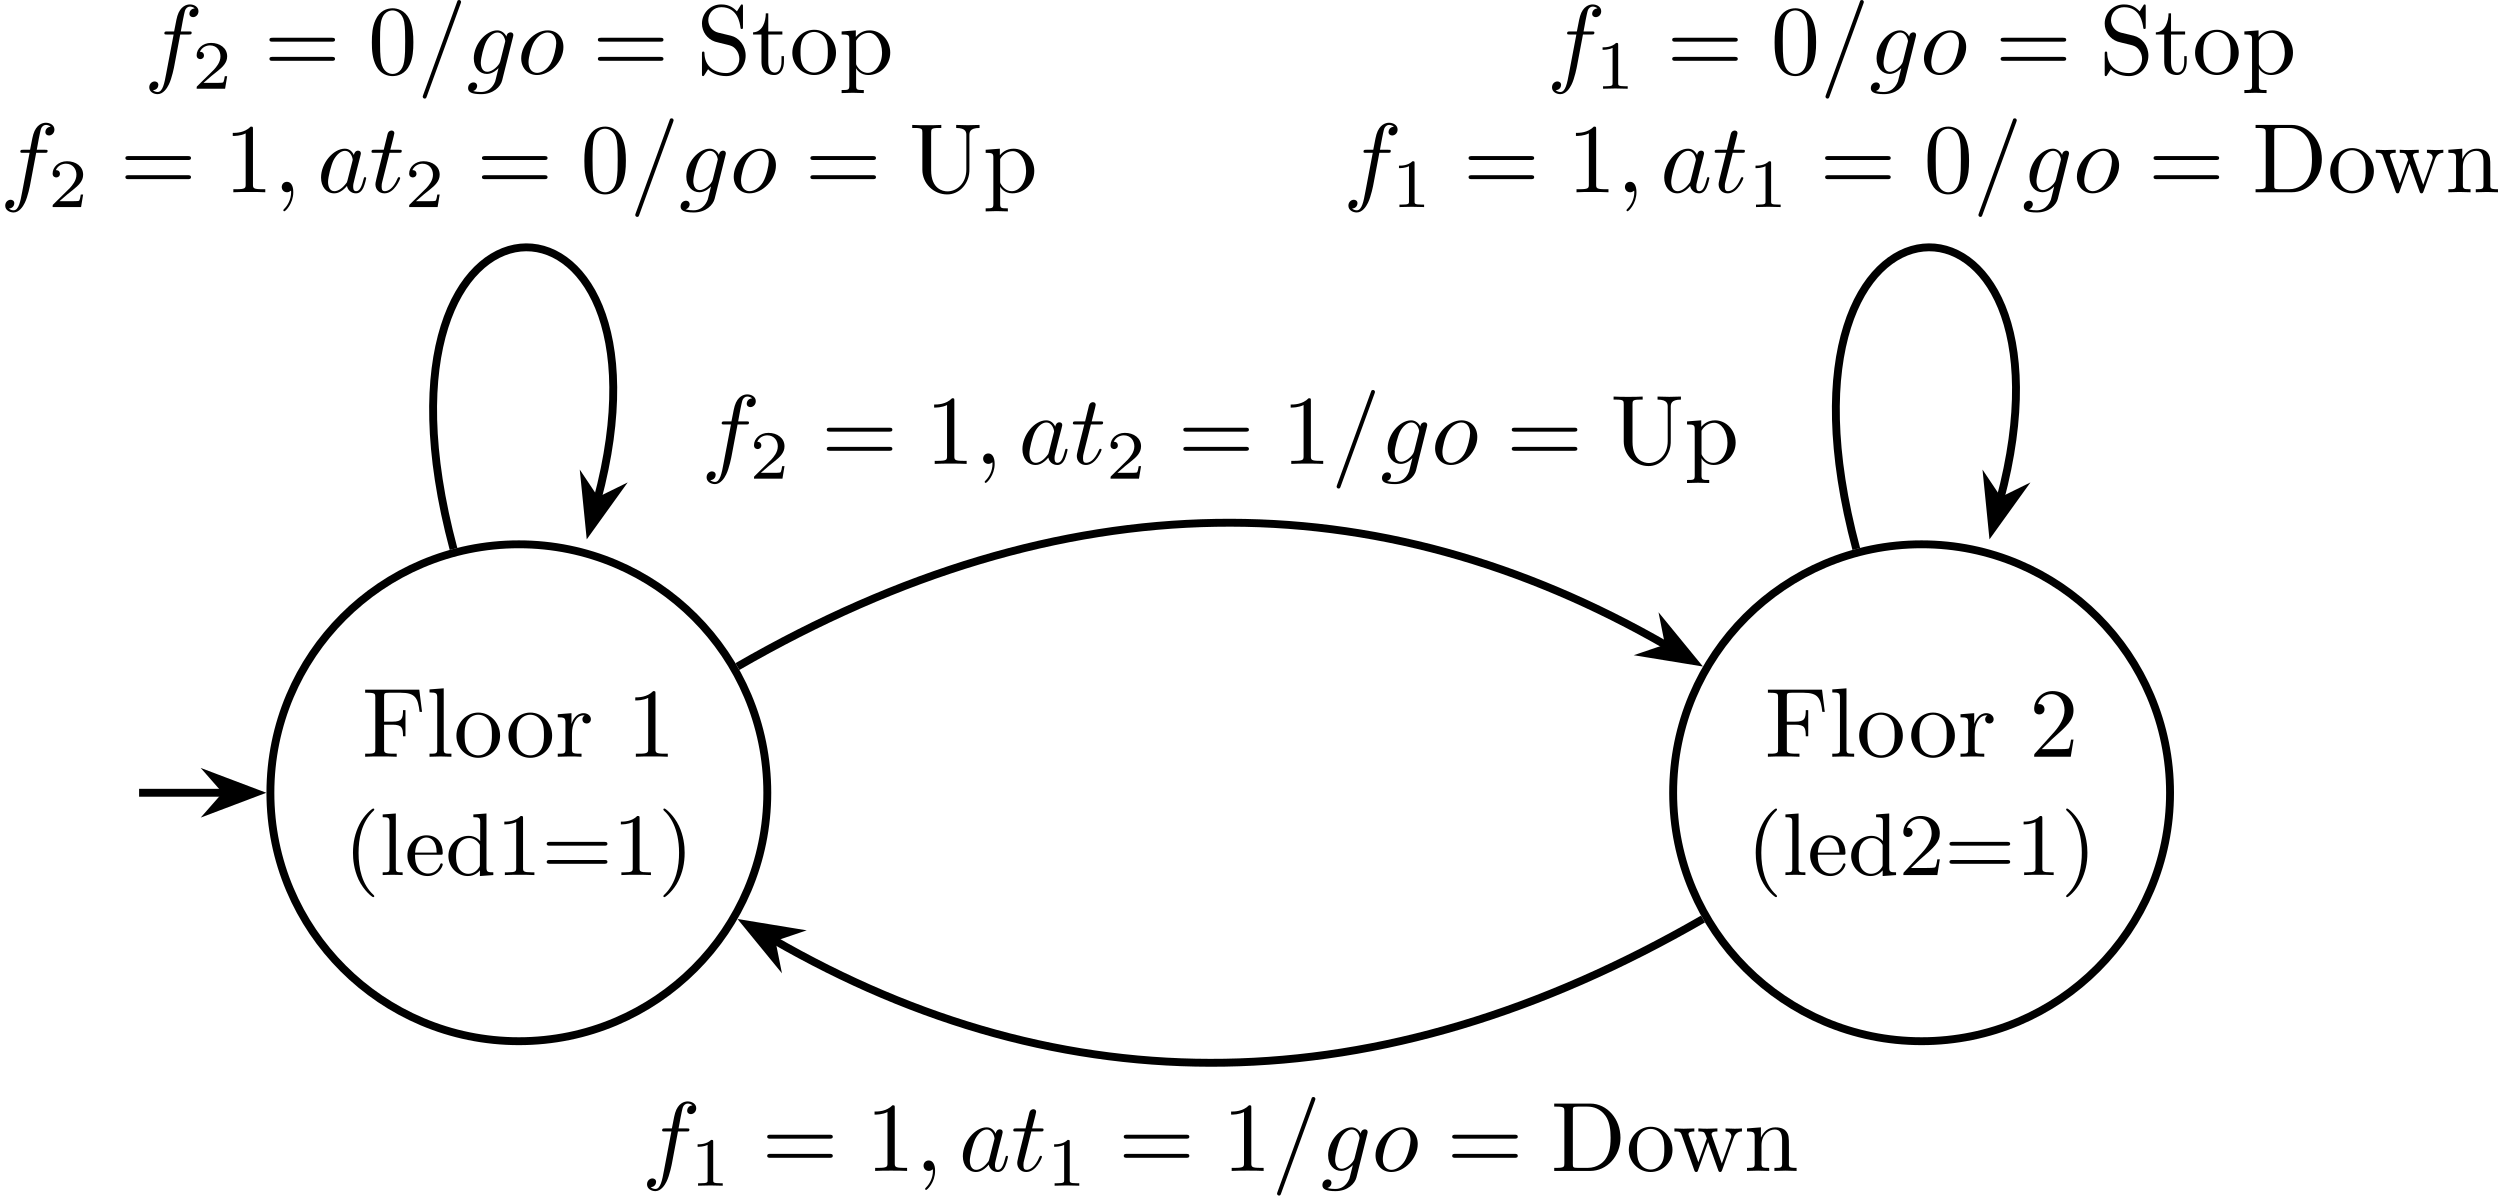
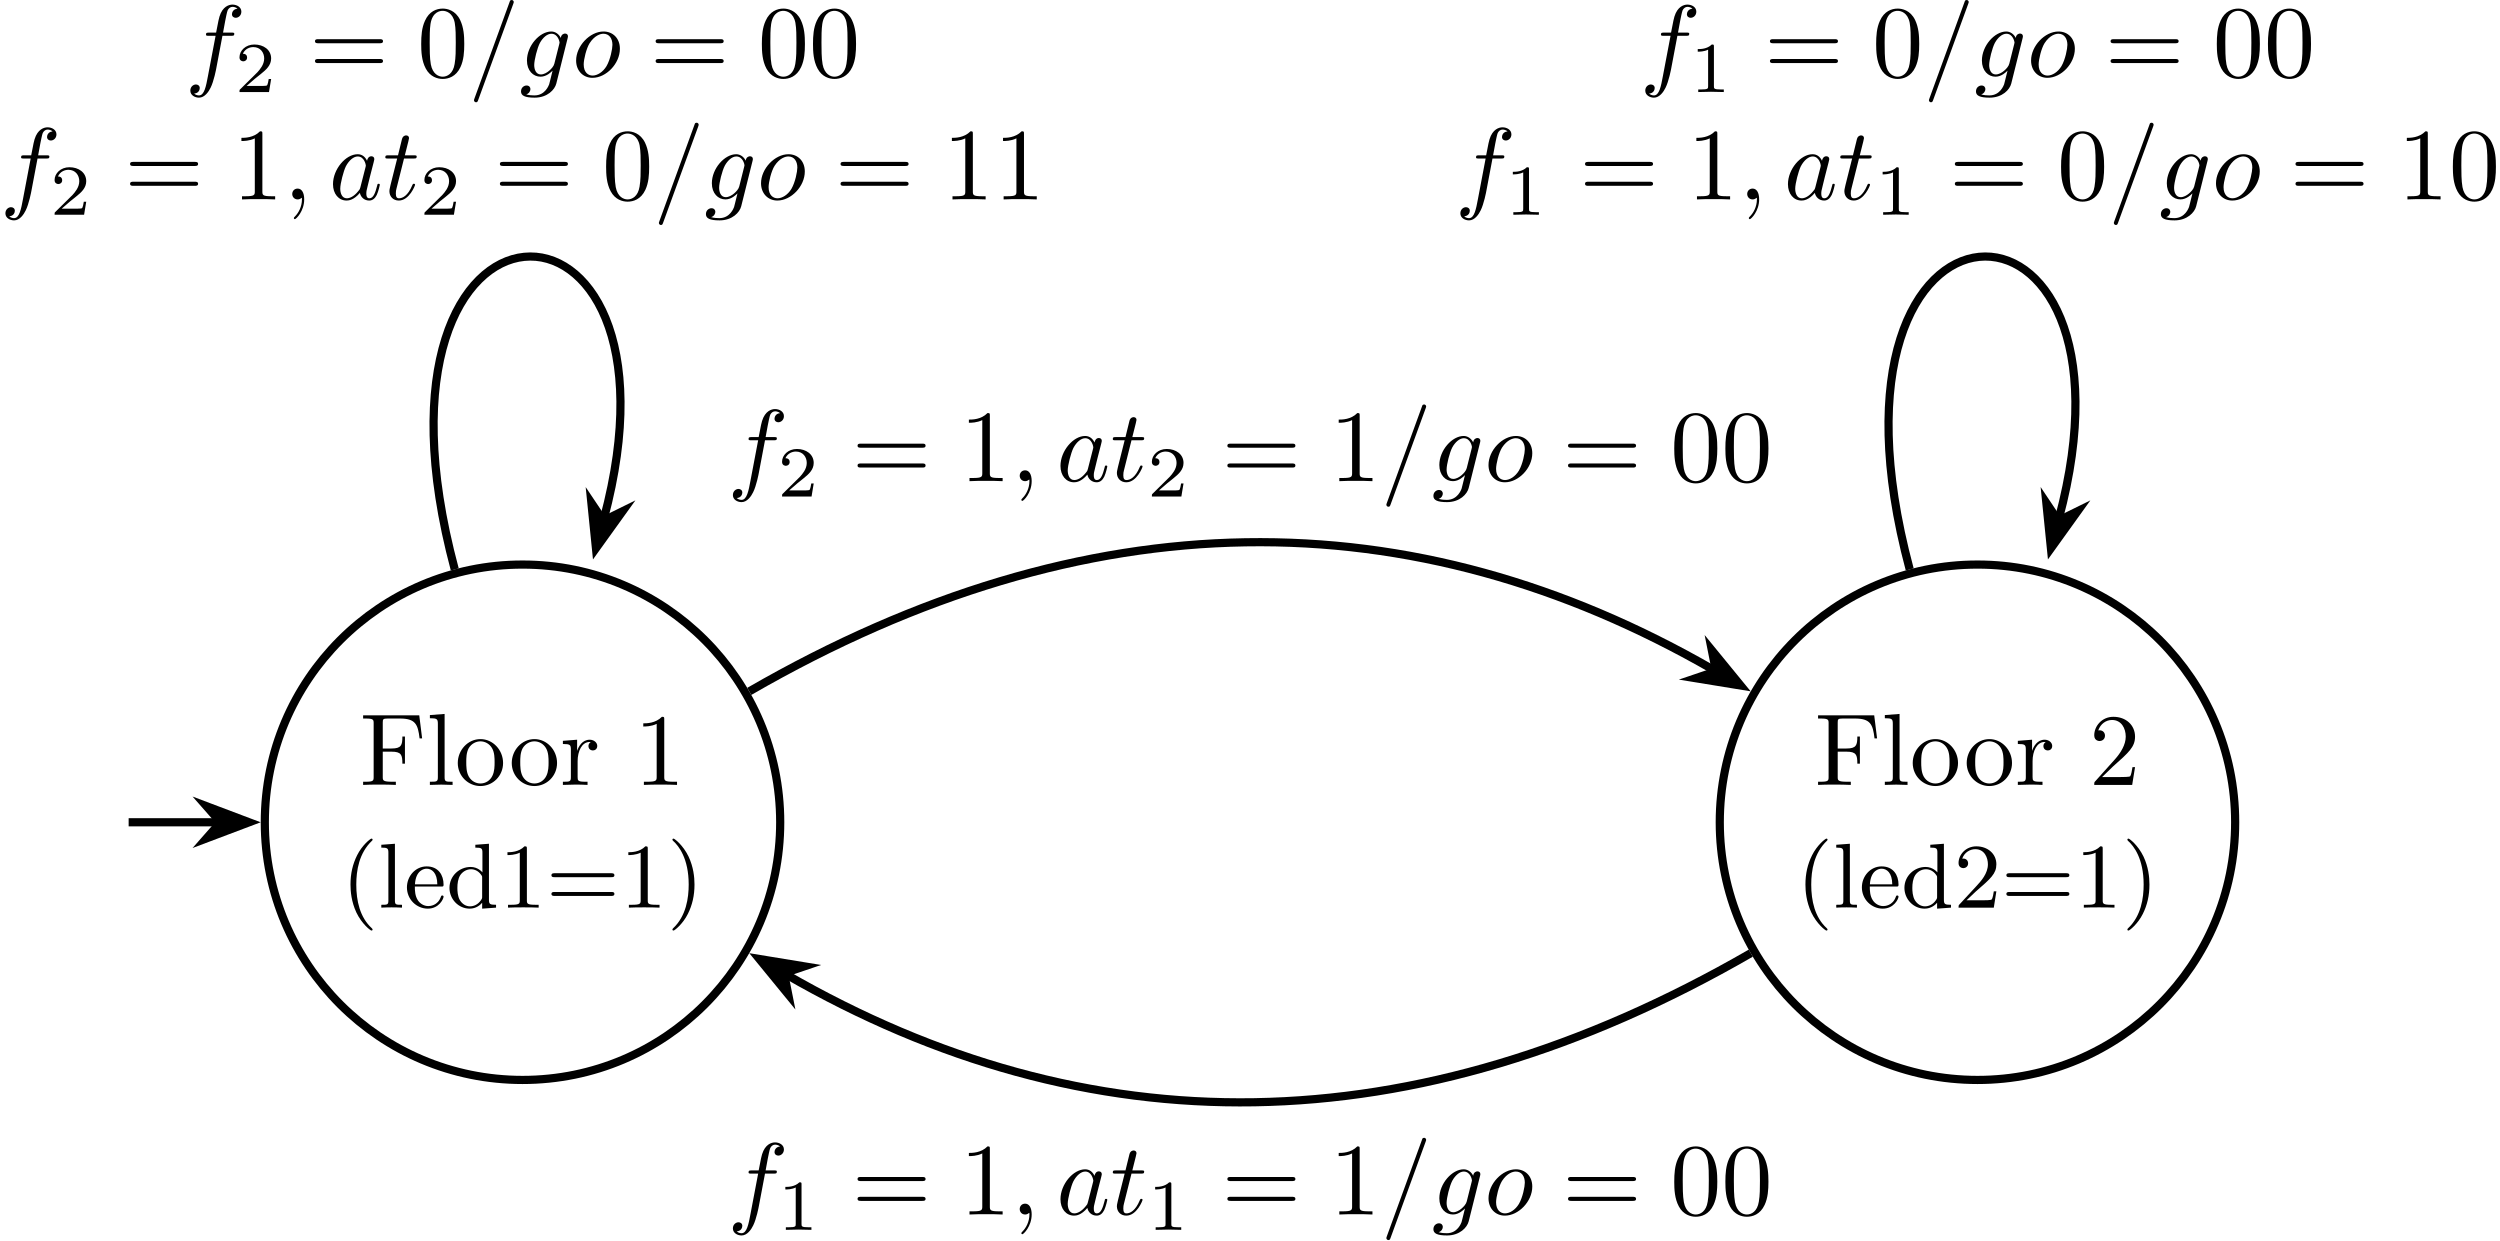
- <svg xmlns="http://www.w3.org/2000/svg" xmlns:xlink="http://www.w3.org/1999/xlink" version="1.1" width="252.601pt" height="120.802pt" viewBox="-68.68 -68.68 252.601 120.802">
+ <svg xmlns="http://www.w3.org/2000/svg" xmlns:xlink="http://www.w3.org/1999/xlink" version="1.1" width="243.537pt" height="120.802pt" viewBox="-68.68 -68.68 243.537 120.802">
  <defs>
    <path id="g3-49" d="M2.336-4.435C2.336-4.624 2.322-4.631 2.127-4.631C1.681-4.191 1.046-4.184 .76-4.184V-3.933C.928-3.933 1.388-3.933 1.771-4.129V-.572C1.771-.342 1.771-.251 1.074-.251H.809V0C.934-.007 1.792-.028 2.05-.028C2.267-.028 3.145-.007 3.299 0V-.251H3.034C2.336-.251 2.336-.342 2.336-.572V-4.435Z" />
    <path id="g3-50" d="M3.522-1.269H3.285C3.264-1.116 3.194-.704 3.103-.635C3.048-.593 2.511-.593 2.413-.593H1.13C1.862-1.241 2.106-1.437 2.525-1.764C3.041-2.176 3.522-2.608 3.522-3.271C3.522-4.115 2.783-4.631 1.89-4.631C1.025-4.631 .439-4.024 .439-3.382C.439-3.027 .739-2.992 .809-2.992C.976-2.992 1.179-3.11 1.179-3.361C1.179-3.487 1.13-3.731 .767-3.731C.983-4.226 1.458-4.38 1.785-4.38C2.483-4.38 2.845-3.836 2.845-3.271C2.845-2.664 2.413-2.183 2.19-1.932L.509-.272C.439-.209 .439-.195 .439 0H3.313L3.522-1.269Z" />
-     <path id="g1-59" d="M2.022-.01C2.022-.667 1.773-1.056 1.385-1.056C1.056-1.056 .857-.807 .857-.528C.857-.259 1.056 0 1.385 0C1.504 0 1.634-.04 1.733-.13C1.763-.149 1.773-.159 1.783-.159S1.803-.149 1.803-.01C1.803 .727 1.455 1.325 1.126 1.654C1.016 1.763 1.016 1.783 1.016 1.813C1.016 1.883 1.066 1.923 1.116 1.923C1.225 1.923 2.022 1.156 2.022-.01Z" />
-     <path id="g1-61" d="M4.374-7.093C4.423-7.223 4.423-7.263 4.423-7.273C4.423-7.382 4.334-7.472 4.224-7.472C4.154-7.472 4.085-7.442 4.055-7.382L.598 2.112C.548 2.242 .548 2.281 .548 2.291C.548 2.401 .638 2.491 .747 2.491C.877 2.491 .907 2.421 .966 2.252L4.374-7.093Z" />
-     <path id="g1-97" d="M3.716-3.766C3.537-4.134 3.248-4.403 2.8-4.403C1.634-4.403 .399-2.939 .399-1.484C.399-.548 .946 .11 1.724 .11C1.923 .11 2.421 .07 3.019-.638C3.098-.219 3.447 .11 3.925 .11C4.274 .11 4.503-.12 4.663-.438C4.832-.797 4.961-1.405 4.961-1.425C4.961-1.524 4.872-1.524 4.842-1.524C4.742-1.524 4.732-1.484 4.702-1.345C4.533-.697 4.354-.11 3.945-.11C3.676-.11 3.646-.369 3.646-.568C3.646-.787 3.666-.867 3.776-1.305C3.885-1.724 3.905-1.823 3.995-2.202L4.354-3.597C4.423-3.875 4.423-3.895 4.423-3.935C4.423-4.105 4.304-4.204 4.134-4.204C3.895-4.204 3.746-3.985 3.716-3.766ZM3.068-1.186C3.019-1.006 3.019-.986 2.869-.817C2.431-.269 2.022-.11 1.743-.11C1.245-.11 1.106-.658 1.106-1.046C1.106-1.544 1.425-2.77 1.654-3.228C1.963-3.816 2.411-4.184 2.809-4.184C3.457-4.184 3.597-3.367 3.597-3.308S3.577-3.188 3.567-3.138L3.068-1.186Z" />
-     <path id="g1-102" d="M3.656-3.985H4.513C4.712-3.985 4.812-3.985 4.812-4.184C4.812-4.294 4.712-4.294 4.543-4.294H3.716L3.925-5.43C3.965-5.639 4.105-6.346 4.164-6.466C4.254-6.655 4.423-6.804 4.633-6.804C4.672-6.804 4.932-6.804 5.121-6.625C4.682-6.585 4.583-6.237 4.583-6.087C4.583-5.858 4.762-5.738 4.951-5.738C5.21-5.738 5.499-5.958 5.499-6.336C5.499-6.795 5.041-7.024 4.633-7.024C4.294-7.024 3.666-6.844 3.367-5.858C3.308-5.649 3.278-5.549 3.039-4.294H2.351C2.162-4.294 2.052-4.294 2.052-4.105C2.052-3.985 2.142-3.985 2.331-3.985H2.989L2.242-.05C2.062 .917 1.893 1.823 1.375 1.823C1.335 1.823 1.086 1.823 .897 1.644C1.355 1.614 1.445 1.255 1.445 1.106C1.445 .877 1.265 .757 1.076 .757C.817 .757 .528 .976 .528 1.355C.528 1.803 .966 2.042 1.375 2.042C1.923 2.042 2.321 1.455 2.501 1.076C2.819 .448 3.049-.757 3.059-.827L3.656-3.985Z" />
-     <path id="g1-103" d="M4.692-3.756C4.702-3.816 4.722-3.866 4.722-3.935C4.722-4.105 4.603-4.204 4.433-4.204C4.334-4.204 4.065-4.134 4.025-3.776C3.846-4.144 3.497-4.403 3.098-4.403C1.963-4.403 .727-3.009 .727-1.574C.727-.588 1.335 0 2.052 0C2.64 0 3.108-.468 3.208-.578L3.218-.568C3.009 .319 2.889 .727 2.889 .747C2.849 .837 2.511 1.823 1.455 1.823C1.265 1.823 .936 1.813 .658 1.724C.956 1.634 1.066 1.375 1.066 1.205C1.066 1.046 .956 .857 .687 .857C.468 .857 .149 1.036 .149 1.435C.149 1.843 .518 2.042 1.474 2.042C2.72 2.042 3.437 1.265 3.587 .667L4.692-3.756ZM3.397-1.275C3.337-1.016 3.108-.767 2.889-.578C2.68-.399 2.371-.219 2.082-.219C1.584-.219 1.435-.737 1.435-1.136C1.435-1.614 1.724-2.79 1.993-3.298C2.262-3.786 2.69-4.184 3.108-4.184C3.766-4.184 3.905-3.377 3.905-3.328S3.885-3.218 3.875-3.178L3.397-1.275Z" />
-     <path id="g1-111" d="M4.672-2.72C4.672-3.756 3.975-4.403 3.078-4.403C1.743-4.403 .408-2.989 .408-1.574C.408-.588 1.076 .11 2.002 .11C3.328 .11 4.672-1.265 4.672-2.72ZM2.012-.11C1.584-.11 1.146-.418 1.146-1.196C1.146-1.684 1.405-2.76 1.724-3.268C2.222-4.035 2.79-4.184 3.068-4.184C3.646-4.184 3.945-3.706 3.945-3.108C3.945-2.72 3.746-1.674 3.367-1.026C3.019-.448 2.471-.11 2.012-.11Z" />
-     <path id="g1-116" d="M2.052-3.985H2.989C3.188-3.985 3.288-3.985 3.288-4.184C3.288-4.294 3.188-4.294 3.009-4.294H2.132C2.491-5.709 2.54-5.908 2.54-5.968C2.54-6.137 2.421-6.237 2.252-6.237C2.222-6.237 1.943-6.227 1.853-5.878L1.465-4.294H.528C.329-4.294 .229-4.294 .229-4.105C.229-3.985 .309-3.985 .508-3.985H1.385C.667-1.156 .628-.986 .628-.807C.628-.269 1.006 .11 1.544 .11C2.56 .11 3.128-1.345 3.128-1.425C3.128-1.524 3.049-1.524 3.009-1.524C2.919-1.524 2.909-1.494 2.859-1.385C2.431-.349 1.903-.11 1.564-.11C1.355-.11 1.255-.239 1.255-.568C1.255-.807 1.275-.877 1.315-1.046L2.052-3.985Z" />
    <path id="g0-40" d="M3.058 2.134C3.058 2.089 3.031 2.062 2.977 2C1.82 .941 1.47-.672 1.47-2.242C1.47-3.631 1.739-5.317 3.004-6.519C3.04-6.554 3.058-6.581 3.058-6.626C3.058-6.689 3.013-6.725 2.95-6.725C2.842-6.725 2.035-6.079 1.551-5.102C1.121-4.241 .906-3.318 .906-2.251C.906-1.605 .986-.583 1.479 .475C2.008 1.578 2.842 2.233 2.95 2.233C3.013 2.233 3.058 2.197 3.058 2.134Z" />
    <path id="g0-41" d="M2.672-2.251C2.672-2.986 2.564-3.972 2.098-4.967C1.569-6.07 .735-6.725 .628-6.725C.538-6.725 .52-6.653 .52-6.626C.52-6.581 .538-6.554 .601-6.492C1.121-6.025 2.107-4.806 2.107-2.251C2.107-.968 1.874 .816 .574 2.026C.556 2.053 .52 2.089 .52 2.134C.52 2.161 .538 2.233 .628 2.233C.735 2.233 1.542 1.587 2.026 .61C2.457-.251 2.672-1.175 2.672-2.251Z" />
    <path id="g0-49" d="M2.726-5.73C2.726-5.954 2.717-5.972 2.493-5.972C1.937-5.398 1.112-5.398 .834-5.398V-5.12C1.004-5.12 1.551-5.12 2.035-5.353V-.717C2.035-.386 2.008-.278 1.175-.278H.888V0C1.21-.027 2.008-.027 2.376-.027S3.551-.027 3.873 0V-.278H3.587C2.753-.278 2.726-.386 2.726-.717V-5.73Z" />
    <path id="g0-50" d="M4.142-1.587H3.891C3.873-1.47 3.802-.941 3.685-.798C3.631-.717 3.013-.717 2.833-.717H1.237L2.125-1.56C3.596-2.833 4.142-3.309 4.142-4.223C4.142-5.254 3.291-5.972 2.188-5.972C1.157-5.972 .457-5.156 .457-4.34C.457-3.891 .843-3.847 .924-3.847C1.121-3.847 1.39-3.99 1.39-4.313C1.39-4.582 1.201-4.779 .924-4.779C.879-4.779 .852-4.779 .816-4.77C1.031-5.407 1.605-5.694 2.089-5.694C3.004-5.694 3.318-4.842 3.318-4.223C3.318-3.309 2.627-2.564 2.197-2.098L.556-.323C.457-.224 .457-.206 .457 0H3.891L4.142-1.587Z" />
    <path id="g0-61" d="M6.348-2.968C6.474-2.968 6.644-2.968 6.644-3.156C6.644-3.353 6.447-3.353 6.312-3.353H.843C.708-3.353 .511-3.353 .511-3.156C.511-2.968 .69-2.968 .807-2.968H6.348ZM6.312-1.139C6.447-1.139 6.644-1.139 6.644-1.336C6.644-1.524 6.474-1.524 6.348-1.524H.807C.69-1.524 .511-1.524 .511-1.336C.511-1.139 .708-1.139 .843-1.139H6.312Z" />
    <path id="g0-100" d="M3.488-1.076C3.488-.915 3.488-.888 3.353-.699C3.075-.296 2.663-.126 2.304-.126C1.919-.126 1.56-.341 1.327-.717C1.094-1.103 1.076-1.632 1.076-1.919C1.076-2.34 1.13-2.815 1.363-3.174C1.56-3.461 1.928-3.739 2.403-3.739C2.78-3.739 3.138-3.551 3.38-3.21C3.488-3.067 3.488-3.058 3.488-2.887V-1.076ZM3.515-3.434C3.47-3.488 3.067-3.963 2.367-3.963C1.264-3.963 .305-3.084 .305-1.928C.305-.807 1.201 .099 2.268 .099C2.923 .099 3.327-.287 3.488-.475V.099L4.842 0V-.278C4.232-.278 4.151-.341 4.151-.78V-6.223L2.824-6.124V-5.846C3.434-5.846 3.515-5.783 3.515-5.344V-3.434Z" />
    <path id="g0-101" d="M3.587-2.053C3.784-2.053 3.829-2.053 3.829-2.242C3.829-3.165 3.327-4.017 2.179-4.017C1.103-4.017 .26-3.084 .26-1.973C.26-.798 1.201 .099 2.295 .099S3.829-.861 3.829-1.067C3.829-1.13 3.784-1.184 3.703-1.184C3.613-1.184 3.587-1.121 3.578-1.085C3.273-.17 2.475-.152 2.34-.152C1.91-.152 1.542-.395 1.336-.699C1.04-1.139 1.031-1.677 1.031-2.053H3.587ZM1.04-2.268C1.121-3.649 1.928-3.793 2.179-3.793C2.672-3.793 3.21-3.416 3.219-2.268H1.04Z" />
    <path id="g0-108" d="M1.65-6.223L.323-6.124V-5.846C.933-5.846 1.013-5.783 1.013-5.344V-.69C1.013-.278 .915-.278 .323-.278V0C.744-.018 .915-.027 1.327-.027C1.748-.027 1.901-.018 2.34 0V-.278C1.748-.278 1.65-.278 1.65-.69V-6.223Z" />
+     <path id="g1-59" d="M2.022-.01C2.022-.667 1.773-1.056 1.385-1.056C1.056-1.056 .857-.807 .857-.528C.857-.259 1.056 0 1.385 0C1.504 0 1.634-.04 1.733-.13C1.763-.149 1.773-.159 1.783-.159S1.803-.149 1.803-.01C1.803 .727 1.455 1.325 1.126 1.654C1.016 1.763 1.016 1.783 1.016 1.813C1.016 1.883 1.066 1.923 1.116 1.923C1.225 1.923 2.022 1.156 2.022-.01Z" />
+     <path id="g1-61" d="M4.374-7.093C4.423-7.223 4.423-7.263 4.423-7.273C4.423-7.382 4.334-7.472 4.224-7.472C4.154-7.472 4.085-7.442 4.055-7.382L.598 2.112C.548 2.242 .548 2.281 .548 2.291C.548 2.401 .638 2.491 .747 2.491C.877 2.491 .907 2.421 .966 2.252L4.374-7.093Z" />
+     <path id="g1-97" d="M3.716-3.766C3.537-4.134 3.248-4.403 2.8-4.403C1.634-4.403 .399-2.939 .399-1.484C.399-.548 .946 .11 1.724 .11C1.923 .11 2.421 .07 3.019-.638C3.098-.219 3.447 .11 3.925 .11C4.274 .11 4.503-.12 4.663-.438C4.832-.797 4.961-1.405 4.961-1.425C4.961-1.524 4.872-1.524 4.842-1.524C4.742-1.524 4.732-1.484 4.702-1.345C4.533-.697 4.354-.11 3.945-.11C3.676-.11 3.646-.369 3.646-.568C3.646-.787 3.666-.867 3.776-1.305C3.885-1.724 3.905-1.823 3.995-2.202L4.354-3.597C4.423-3.875 4.423-3.895 4.423-3.935C4.423-4.105 4.304-4.204 4.134-4.204C3.895-4.204 3.746-3.985 3.716-3.766ZM3.068-1.186C3.019-1.006 3.019-.986 2.869-.817C2.431-.269 2.022-.11 1.743-.11C1.245-.11 1.106-.658 1.106-1.046C1.106-1.544 1.425-2.77 1.654-3.228C1.963-3.816 2.411-4.184 2.809-4.184C3.457-4.184 3.597-3.367 3.597-3.308S3.577-3.188 3.567-3.138L3.068-1.186Z" />
+     <path id="g1-102" d="M3.656-3.985H4.513C4.712-3.985 4.812-3.985 4.812-4.184C4.812-4.294 4.712-4.294 4.543-4.294H3.716L3.925-5.43C3.965-5.639 4.105-6.346 4.164-6.466C4.254-6.655 4.423-6.804 4.633-6.804C4.672-6.804 4.932-6.804 5.121-6.625C4.682-6.585 4.583-6.237 4.583-6.087C4.583-5.858 4.762-5.738 4.951-5.738C5.21-5.738 5.499-5.958 5.499-6.336C5.499-6.795 5.041-7.024 4.633-7.024C4.294-7.024 3.666-6.844 3.367-5.858C3.308-5.649 3.278-5.549 3.039-4.294H2.351C2.162-4.294 2.052-4.294 2.052-4.105C2.052-3.985 2.142-3.985 2.331-3.985H2.989L2.242-.05C2.062 .917 1.893 1.823 1.375 1.823C1.335 1.823 1.086 1.823 .897 1.644C1.355 1.614 1.445 1.255 1.445 1.106C1.445 .877 1.265 .757 1.076 .757C.817 .757 .528 .976 .528 1.355C.528 1.803 .966 2.042 1.375 2.042C1.923 2.042 2.321 1.455 2.501 1.076C2.819 .448 3.049-.757 3.059-.827L3.656-3.985Z" />
+     <path id="g1-103" d="M4.692-3.756C4.702-3.816 4.722-3.866 4.722-3.935C4.722-4.105 4.603-4.204 4.433-4.204C4.334-4.204 4.065-4.134 4.025-3.776C3.846-4.144 3.497-4.403 3.098-4.403C1.963-4.403 .727-3.009 .727-1.574C.727-.588 1.335 0 2.052 0C2.64 0 3.108-.468 3.208-.578L3.218-.568C3.009 .319 2.889 .727 2.889 .747C2.849 .837 2.511 1.823 1.455 1.823C1.265 1.823 .936 1.813 .658 1.724C.956 1.634 1.066 1.375 1.066 1.205C1.066 1.046 .956 .857 .687 .857C.468 .857 .149 1.036 .149 1.435C.149 1.843 .518 2.042 1.474 2.042C2.72 2.042 3.437 1.265 3.587 .667L4.692-3.756ZM3.397-1.275C3.337-1.016 3.108-.767 2.889-.578C2.68-.399 2.371-.219 2.082-.219C1.584-.219 1.435-.737 1.435-1.136C1.435-1.614 1.724-2.79 1.993-3.298C2.262-3.786 2.69-4.184 3.108-4.184C3.766-4.184 3.905-3.377 3.905-3.328S3.885-3.218 3.875-3.178L3.397-1.275Z" />
+     <path id="g1-111" d="M4.672-2.72C4.672-3.756 3.975-4.403 3.078-4.403C1.743-4.403 .408-2.989 .408-1.574C.408-.588 1.076 .11 2.002 .11C3.328 .11 4.672-1.265 4.672-2.72ZM2.012-.11C1.584-.11 1.146-.418 1.146-1.196C1.146-1.684 1.405-2.76 1.724-3.268C2.222-4.035 2.79-4.184 3.068-4.184C3.646-4.184 3.945-3.706 3.945-3.108C3.945-2.72 3.746-1.674 3.367-1.026C3.019-.448 2.471-.11 2.012-.11Z" />
+     <path id="g1-116" d="M2.052-3.985H2.989C3.188-3.985 3.288-3.985 3.288-4.184C3.288-4.294 3.188-4.294 3.009-4.294H2.132C2.491-5.709 2.54-5.908 2.54-5.968C2.54-6.137 2.421-6.237 2.252-6.237C2.222-6.237 1.943-6.227 1.853-5.878L1.465-4.294H.528C.329-4.294 .229-4.294 .229-4.105C.229-3.985 .309-3.985 .508-3.985H1.385C.667-1.156 .628-.986 .628-.807C.628-.269 1.006 .11 1.544 .11C2.56 .11 3.128-1.345 3.128-1.425C3.128-1.524 3.049-1.524 3.009-1.524C2.919-1.524 2.909-1.494 2.859-1.385C2.431-.349 1.903-.11 1.564-.11C1.355-.11 1.255-.239 1.255-.568C1.255-.807 1.275-.877 1.315-1.046L2.052-3.985Z" />
    <path id="g2-48" d="M4.583-3.188C4.583-3.985 4.533-4.782 4.184-5.519C3.726-6.476 2.909-6.635 2.491-6.635C1.893-6.635 1.166-6.376 .757-5.45C.438-4.762 .389-3.985 .389-3.188C.389-2.441 .428-1.544 .837-.787C1.265 .02 1.993 .219 2.481 .219C3.019 .219 3.776 .01 4.214-.936C4.533-1.624 4.583-2.401 4.583-3.188ZM2.481 0C2.092 0 1.504-.249 1.325-1.205C1.215-1.803 1.215-2.72 1.215-3.308C1.215-3.945 1.215-4.603 1.295-5.141C1.484-6.326 2.232-6.416 2.481-6.416C2.809-6.416 3.467-6.237 3.656-5.25C3.756-4.692 3.756-3.935 3.756-3.308C3.756-2.56 3.756-1.883 3.646-1.245C3.497-.299 2.929 0 2.481 0Z" />
    <path id="g2-49" d="M2.929-6.376C2.929-6.615 2.929-6.635 2.7-6.635C2.082-5.998 1.205-5.998 .887-5.998V-5.689C1.086-5.689 1.674-5.689 2.192-5.948V-.787C2.192-.428 2.162-.309 1.265-.309H.946V0C1.295-.03 2.162-.03 2.56-.03S3.826-.03 4.174 0V-.309H3.856C2.959-.309 2.929-.418 2.929-.787V-6.376Z" />
    <path id="g2-50" d="M1.265-.767L2.321-1.793C3.875-3.168 4.473-3.706 4.473-4.702C4.473-5.838 3.577-6.635 2.361-6.635C1.235-6.635 .498-5.719 .498-4.832C.498-4.274 .996-4.274 1.026-4.274C1.196-4.274 1.544-4.394 1.544-4.802C1.544-5.061 1.365-5.32 1.016-5.32C.936-5.32 .917-5.32 .887-5.31C1.116-5.958 1.654-6.326 2.232-6.326C3.138-6.326 3.567-5.519 3.567-4.702C3.567-3.905 3.068-3.118 2.521-2.501L.608-.369C.498-.259 .498-.239 .498 0H4.194L4.473-1.733H4.224C4.174-1.435 4.105-.996 4.005-.847C3.935-.767 3.278-.767 3.059-.767H1.265Z" />
    <path id="g2-61" d="M6.844-3.258C6.994-3.258 7.183-3.258 7.183-3.457S6.994-3.656 6.854-3.656H.887C.747-3.656 .558-3.656 .558-3.457S.747-3.258 .897-3.258H6.844ZM6.854-1.325C6.994-1.325 7.183-1.325 7.183-1.524S6.994-1.724 6.844-1.724H.897C.747-1.724 .558-1.724 .558-1.524S.747-1.325 .887-1.325H6.854Z" />
-     <path id="g2-68" d="M.349-6.804V-6.496H.588C1.355-6.496 1.375-6.386 1.375-6.027V-.777C1.375-.418 1.355-.309 .588-.309H.349V0H3.995C5.669 0 7.044-1.474 7.044-3.347C7.044-5.24 5.699-6.804 3.995-6.804H.349ZM2.72-.309C2.252-.309 2.232-.379 2.232-.707V-6.097C2.232-6.426 2.252-6.496 2.72-6.496H3.716C4.334-6.496 5.021-6.276 5.529-5.569C5.958-4.981 6.047-4.125 6.047-3.347C6.047-2.242 5.858-1.644 5.499-1.156C5.3-.887 4.732-.309 3.726-.309H2.72Z" />
    <path id="g2-70" d="M5.798-6.775H.329V-6.466H.568C1.335-6.466 1.355-6.356 1.355-5.998V-.777C1.355-.418 1.335-.309 .568-.309H.329V0C.677-.03 1.455-.03 1.843-.03C2.252-.03 3.158-.03 3.517 0V-.309H3.188C2.242-.309 2.242-.438 2.242-.787V-3.238H3.098C4.055-3.238 4.154-2.919 4.154-2.072H4.403V-4.712H4.154C4.154-3.875 4.055-3.547 3.098-3.547H2.242V-6.067C2.242-6.396 2.262-6.466 2.73-6.466H3.925C5.42-6.466 5.669-5.908 5.828-4.533H6.077L5.798-6.775Z" />
-     <path id="g2-83" d="M3.477-3.866L2.202-4.174C1.584-4.324 1.196-4.862 1.196-5.44C1.196-6.137 1.733-6.745 2.511-6.745C4.174-6.745 4.394-5.111 4.453-4.663C4.463-4.603 4.463-4.543 4.573-4.543C4.702-4.543 4.702-4.593 4.702-4.782V-6.785C4.702-6.954 4.702-7.024 4.593-7.024C4.523-7.024 4.513-7.014 4.443-6.894L4.095-6.326C3.796-6.615 3.387-7.024 2.501-7.024C1.395-7.024 .558-6.147 .558-5.091C.558-4.264 1.086-3.537 1.863-3.268C1.973-3.228 2.481-3.108 3.178-2.939C3.447-2.869 3.746-2.8 4.025-2.431C4.234-2.172 4.334-1.843 4.334-1.514C4.334-.807 3.836-.09 2.999-.09C2.71-.09 1.953-.139 1.425-.628C.847-1.166 .817-1.803 .807-2.162C.797-2.262 .717-2.262 .687-2.262C.558-2.262 .558-2.192 .558-2.012V-.02C.558 .149 .558 .219 .667 .219C.737 .219 .747 .199 .817 .09C.817 .08 .847 .05 1.176-.478C1.484-.139 2.122 .219 3.009 .219C4.174 .219 4.971-.757 4.971-1.853C4.971-2.849 4.314-3.666 3.477-3.866Z" />
-     <path id="g2-85" d="M5.798-2.301C5.798-.887 4.832-.09 3.885-.09C3.417-.09 2.242-.339 2.242-2.232V-6.027C2.242-6.386 2.262-6.496 3.029-6.496H3.268V-6.804C2.919-6.775 2.182-6.775 1.803-6.775S.677-6.775 .329-6.804V-6.496H.568C1.335-6.496 1.355-6.386 1.355-6.027V-2.271C1.355-.867 2.511 .219 3.866 .219C5.011 .219 5.908-.707 6.077-1.843C6.107-2.042 6.107-2.132 6.107-2.531V-5.719C6.107-6.047 6.107-6.496 7.133-6.496V-6.804C6.775-6.795 6.296-6.775 5.958-6.775C5.609-6.775 5.131-6.795 4.772-6.804V-6.496C5.798-6.496 5.798-6.027 5.798-5.758V-2.301Z" />
    <path id="g2-108" d="M1.763-6.914L.329-6.804V-6.496C1.026-6.496 1.106-6.426 1.106-5.938V-.757C1.106-.309 .996-.309 .329-.309V0C.658-.01 1.186-.03 1.435-.03S2.172-.01 2.54 0V-.309C1.873-.309 1.763-.309 1.763-.757V-6.914Z" />
-     <path id="g2-110" d="M1.096-3.427V-.757C1.096-.309 .986-.309 .319-.309V0C.667-.01 1.176-.03 1.445-.03C1.704-.03 2.222-.01 2.56 0V-.309C1.893-.309 1.783-.309 1.783-.757V-2.59C1.783-3.626 2.491-4.184 3.128-4.184C3.756-4.184 3.866-3.646 3.866-3.078V-.757C3.866-.309 3.756-.309 3.088-.309V0C3.437-.01 3.945-.03 4.214-.03C4.473-.03 4.991-.01 5.33 0V-.309C4.812-.309 4.563-.309 4.553-.608V-2.511C4.553-3.367 4.553-3.676 4.244-4.035C4.105-4.204 3.776-4.403 3.198-4.403C2.471-4.403 2.002-3.975 1.724-3.357V-4.403L.319-4.294V-3.985C1.016-3.985 1.096-3.915 1.096-3.427Z" />
    <path id="g2-111" d="M4.692-2.132C4.692-3.407 3.696-4.463 2.491-4.463C1.245-4.463 .279-3.377 .279-2.132C.279-.847 1.315 .11 2.481 .11C3.686 .11 4.692-.867 4.692-2.132ZM2.491-.139C2.062-.139 1.624-.349 1.355-.807C1.106-1.245 1.106-1.853 1.106-2.212C1.106-2.6 1.106-3.138 1.345-3.577C1.614-4.035 2.082-4.244 2.481-4.244C2.919-4.244 3.347-4.025 3.606-3.597S3.866-2.59 3.866-2.212C3.866-1.853 3.866-1.315 3.646-.877C3.427-.428 2.989-.139 2.491-.139Z" />
-     <path id="g2-112" d="M1.714-3.746V-4.403L.279-4.294V-3.985C.986-3.985 1.056-3.925 1.056-3.487V1.176C1.056 1.624 .946 1.624 .279 1.624V1.933C.618 1.923 1.136 1.903 1.395 1.903C1.664 1.903 2.172 1.923 2.521 1.933V1.624C1.853 1.624 1.743 1.624 1.743 1.176V-.498V-.588C1.793-.428 2.212 .11 2.969 .11C4.154 .11 5.191-.867 5.191-2.152C5.191-3.417 4.224-4.403 3.108-4.403C2.331-4.403 1.913-3.965 1.714-3.746ZM1.743-1.136V-3.357C2.032-3.866 2.521-4.154 3.029-4.154C3.756-4.154 4.364-3.278 4.364-2.152C4.364-.946 3.666-.11 2.929-.11C2.531-.11 2.152-.309 1.883-.717C1.743-.927 1.743-.936 1.743-1.136Z" />
    <path id="g2-114" d="M1.664-3.308V-4.403L.279-4.294V-3.985C.976-3.985 1.056-3.915 1.056-3.427V-.757C1.056-.309 .946-.309 .279-.309V0C.667-.01 1.136-.03 1.415-.03C1.813-.03 2.281-.03 2.68 0V-.309H2.471C1.733-.309 1.714-.418 1.714-.777V-2.311C1.714-3.298 2.132-4.184 2.889-4.184C2.959-4.184 2.979-4.184 2.999-4.174C2.969-4.164 2.77-4.045 2.77-3.786C2.77-3.507 2.979-3.357 3.198-3.357C3.377-3.357 3.626-3.477 3.626-3.796S3.318-4.403 2.889-4.403C2.162-4.403 1.803-3.736 1.664-3.308Z" />
-     <path id="g2-116" d="M1.724-3.985H3.148V-4.294H1.724V-6.127H1.474C1.465-5.31 1.166-4.244 .189-4.204V-3.985H1.036V-1.235C1.036-.01 1.963 .11 2.321 .11C3.029 .11 3.308-.598 3.308-1.235V-1.803H3.059V-1.255C3.059-.518 2.76-.139 2.391-.139C1.724-.139 1.724-1.046 1.724-1.215V-3.985Z" />
-     <path id="g2-119" d="M6.167-3.347C6.346-3.846 6.655-3.975 7.004-3.985V-4.294C6.785-4.274 6.496-4.264 6.276-4.264C5.988-4.264 5.539-4.284 5.35-4.294V-3.985C5.709-3.975 5.928-3.796 5.928-3.507C5.928-3.447 5.928-3.427 5.878-3.298L4.971-.747L3.985-3.527C3.945-3.646 3.935-3.666 3.935-3.716C3.935-3.985 4.324-3.985 4.523-3.985V-4.294C4.234-4.284 3.726-4.264 3.487-4.264C3.188-4.264 2.899-4.274 2.6-4.294V-3.985C2.969-3.985 3.128-3.965 3.228-3.836C3.278-3.776 3.387-3.477 3.457-3.288L2.6-.877L1.654-3.537C1.604-3.656 1.604-3.676 1.604-3.716C1.604-3.985 1.993-3.985 2.192-3.985V-4.294C1.893-4.284 1.335-4.264 1.106-4.264C1.066-4.264 .538-4.274 .179-4.294V-3.985C.677-3.985 .797-3.955 .917-3.636L2.172-.11C2.222 .03 2.252 .11 2.381 .11S2.531 .05 2.58-.09L3.587-2.909L4.603-.08C4.643 .03 4.672 .11 4.802 .11S4.961 .02 5.001-.08L6.167-3.347Z" />
  </defs>
  <g id="page1">
-     <path d="M8.848 11.422C8.848-2.441-2.391-13.684-16.254-13.684C-30.121-13.684-41.359-2.441-41.359 11.422C-41.359 25.285-30.121 36.523-16.254 36.523C-2.391 36.523 8.848 25.285 8.848 11.422Z" stroke="#000" fill="none" stroke-width=".797" />
+     <path d="M7.324 11.422C7.324-2.441-3.914-13.684-17.777-13.684C-31.645-13.684-42.883-2.441-42.883 11.422C-42.883 25.285-31.645 36.523-17.777 36.523C-3.914 36.523 7.324 25.285 7.324 11.422Z" stroke="#000" fill="none" stroke-width=".797" />
    <g transform="matrix(1 0 0 1 -17.6647 8.3161)">
-       <use x="-14.449" y="-.534" xlink:href="#g2-70" />
-       <use x="-7.945" y="-.534" xlink:href="#g2-108" />
-       <use x="-5.178" y="-.534" xlink:href="#g2-111" />
-       <use x=".08" y="-.534" xlink:href="#g2-111" />
-       <use x="5.062" y="-.534" xlink:href="#g2-114" />
-       <use x="12.285" y="-.534" xlink:href="#g2-49" />
-       <use x="-16.256" y="11.421" xlink:href="#g0-40" />
-       <use x="-12.672" y="11.421" xlink:href="#g0-108" />
-       <use x="-10.112" y="11.421" xlink:href="#g0-101" />
-       <use x="-6.013" y="11.421" xlink:href="#g0-100" />
-       <use x="-.893" y="11.421" xlink:href="#g0-49" />
-       <use x="3.714" y="11.421" xlink:href="#g0-61" />
-       <use x="10.882" y="11.421" xlink:href="#g0-49" />
-       <use x="15.49" y="11.421" xlink:href="#g0-41" />
+       <use x="-15.971" y="-.534" xlink:href="#g2-70" />
+       <use x="-9.467" y="-.534" xlink:href="#g2-108" />
+       <use x="-6.7" y="-.534" xlink:href="#g2-111" />
+       <use x="-1.442" y="-.534" xlink:href="#g2-111" />
+       <use x="3.54" y="-.534" xlink:href="#g2-114" />
+       <use x="10.763" y="-.534" xlink:href="#g2-49" />
+       <use x="-17.778" y="11.421" xlink:href="#g0-40" />
+       <use x="-14.194" y="11.421" xlink:href="#g0-108" />
+       <use x="-11.634" y="11.421" xlink:href="#g0-101" />
+       <use x="-7.535" y="11.421" xlink:href="#g0-100" />
+       <use x="-2.415" y="11.421" xlink:href="#g0-49" />
+       <use x="2.192" y="11.421" xlink:href="#g0-61" />
+       <use x="9.36" y="11.421" xlink:href="#g0-49" />
+       <use x="13.967" y="11.421" xlink:href="#g0-41" />
    </g>
-     <path d="M-54.625 11.422H-45.867" stroke="#000" fill="none" stroke-width=".797" stroke-miterlimit="10" />
-     <path d="M-42.895 11.422L-47.047 9.852L-45.668 11.422L-47.047 12.992Z" />
-     <path d="M-42.895 11.422L-47.047 9.852L-45.668 11.422L-47.047 12.992Z" stroke="#000" fill="none" stroke-width=".797" stroke-miterlimit="10" />
-     <path d="M150.582 11.422C150.582-2.441 139.344-13.684 125.476-13.684C111.613-13.684 100.375-2.441 100.375 11.422C100.375 25.285 111.613 36.523 125.476 36.523C139.344 36.523 150.582 25.285 150.582 11.422Z" stroke="#000" fill="none" stroke-width=".797" stroke-miterlimit="10" />
-     <g transform="matrix(1 0 0 1 124.0698 8.3161)">
-       <use x="-14.449" y="-.534" xlink:href="#g2-70" />
-       <use x="-7.945" y="-.534" xlink:href="#g2-108" />
-       <use x="-5.178" y="-.534" xlink:href="#g2-111" />
-       <use x=".08" y="-.534" xlink:href="#g2-111" />
-       <use x="5.062" y="-.534" xlink:href="#g2-114" />
-       <use x="12.285" y="-.534" xlink:href="#g2-50" />
-       <use x="-16.256" y="11.421" xlink:href="#g0-40" />
-       <use x="-12.672" y="11.421" xlink:href="#g0-108" />
-       <use x="-10.112" y="11.421" xlink:href="#g0-101" />
-       <use x="-6.013" y="11.421" xlink:href="#g0-100" />
-       <use x="-.893" y="11.421" xlink:href="#g0-50" />
-       <use x="3.714" y="11.421" xlink:href="#g0-61" />
-       <use x="10.882" y="11.421" xlink:href="#g0-49" />
-       <use x="15.49" y="11.421" xlink:href="#g0-41" />
+     <path d="M-56.148 11.422H-47.391" stroke="#000" fill="none" stroke-width=".797" stroke-miterlimit="10" />
+     <path d="M-44.414 11.422L-48.57 9.852L-47.191 11.422L-48.57 12.992Z" />
+     <path d="M-44.414 11.422L-48.57 9.852L-47.191 11.422L-48.57 12.992Z" stroke="#000" fill="none" stroke-width=".797" stroke-miterlimit="10" />
+     <path d="M149.058 11.422C149.058-2.441 137.82-13.684 123.957-13.684C110.09-13.684 98.851-2.441 98.851 11.422C98.851 25.285 110.09 36.523 123.957 36.523C137.82 36.523 149.058 25.285 149.058 11.422Z" stroke="#000" fill="none" stroke-width=".797" stroke-miterlimit="10" />
+     <g transform="matrix(1 0 0 1 124.0689 8.3161)">
+       <use x="-15.971" y="-.534" xlink:href="#g2-70" />
+       <use x="-9.467" y="-.534" xlink:href="#g2-108" />
+       <use x="-6.7" y="-.534" xlink:href="#g2-111" />
+       <use x="-1.442" y="-.534" xlink:href="#g2-111" />
+       <use x="3.54" y="-.534" xlink:href="#g2-114" />
+       <use x="10.763" y="-.534" xlink:href="#g2-50" />
+       <use x="-17.778" y="11.421" xlink:href="#g0-40" />
+       <use x="-14.194" y="11.421" xlink:href="#g0-108" />
+       <use x="-11.634" y="11.421" xlink:href="#g0-101" />
+       <use x="-7.535" y="11.421" xlink:href="#g0-100" />
+       <use x="-2.415" y="11.421" xlink:href="#g0-50" />
+       <use x="2.192" y="11.421" xlink:href="#g0-61" />
+       <use x="9.36" y="11.421" xlink:href="#g0-49" />
+       <use x="13.967" y="11.421" xlink:href="#g0-41" />
    </g>
-     <path d="M-22.855-13.211C-33.512-52.988 1-52.988-8.336-18.145" stroke="#000" fill="none" stroke-width=".797" stroke-miterlimit="10" />
-     <path d="M-9.105-15.27L-6.512-18.875L-8.387-17.953L-9.547-19.688Z" />
-     <path d="M-9.105-15.27L-6.512-18.875L-8.387-17.953L-9.547-19.688Z" stroke="#000" fill="none" stroke-width=".797" stroke-miterlimit="10" />
-     <g transform="matrix(1 0 0 1 -52.4243 -60.6745)">
-       <use x="-1.702" y="-.534" xlink:href="#g1-102" />
-       <use x="3.175" y=".961" xlink:href="#g3-50" />
-       <use x="10.412" y="-.534" xlink:href="#g2-61" />
-       <use x="20.928" y="-.534" xlink:href="#g2-48" />
-       <use x="25.909" y="-.534" xlink:href="#g1-61" />
-       <use x="30.891" y="-.534" xlink:href="#g1-103" />
-       <use x="36" y="-.534" xlink:href="#g1-111" />
-       <use x="43.597" y="-.534" xlink:href="#g2-61" />
-       <use x="54.113" y="-.534" xlink:href="#g2-83" />
-       <use x="59.647" y="-.534" xlink:href="#g2-116" />
-       <use x="63.522" y="-.534" xlink:href="#g2-111" />
-       <use x="68.503" y="-.534" xlink:href="#g2-112" />
-       <use x="-16.256" y="11.421" xlink:href="#g1-102" />
-       <use x="-11.378" y="12.916" xlink:href="#g3-50" />
-       <use x="-4.142" y="11.421" xlink:href="#g2-61" />
-       <use x="6.375" y="11.421" xlink:href="#g2-49" />
-       <use x="11.356" y="11.421" xlink:href="#g1-59" />
-       <use x="15.784" y="11.421" xlink:href="#g1-97" />
-       <use x="21.05" y="11.421" xlink:href="#g1-116" />
-       <use x="24.647" y="12.916" xlink:href="#g3-50" />
-       <use x="31.884" y="11.421" xlink:href="#g2-61" />
-       <use x="42.4" y="11.421" xlink:href="#g2-48" />
-       <use x="47.382" y="11.421" xlink:href="#g1-61" />
-       <use x="52.363" y="11.421" xlink:href="#g1-103" />
-       <use x="57.472" y="11.421" xlink:href="#g1-111" />
-       <use x="65.069" y="11.421" xlink:href="#g2-61" />
-       <use x="75.585" y="11.421" xlink:href="#g2-85" />
-       <use x="83.057" y="11.421" xlink:href="#g2-112" />
+     <path d="M-24.379-13.211C-35.035-52.988-.519-52.988-9.855-18.145" stroke="#000" fill="none" stroke-width=".797" stroke-miterlimit="10" />
+     <path d="M-10.625-15.27L-8.035-18.875L-9.906-17.953L-11.07-19.688Z" />
+     <path d="M-10.625-15.27L-8.035-18.875L-9.906-17.953L-11.07-19.688Z" stroke="#000" fill="none" stroke-width=".797" stroke-miterlimit="10" />
+     <g transform="matrix(1 0 0 1 -50.9022 -60.6745)">
+       <use x=".235" y="-.534" xlink:href="#g1-102" />
+       <use x="5.113" y=".961" xlink:href="#g3-50" />
+       <use x="12.349" y="-.534" xlink:href="#g2-61" />
+       <use x="22.865" y="-.534" xlink:href="#g2-48" />
+       <use x="27.847" y="-.534" xlink:href="#g1-61" />
+       <use x="32.828" y="-.534" xlink:href="#g1-103" />
+       <use x="37.937" y="-.534" xlink:href="#g1-111" />
+       <use x="45.534" y="-.534" xlink:href="#g2-61" />
+       <use x="56.05" y="-.534" xlink:href="#g2-48" />
+       <use x="61.031" y="-.534" xlink:href="#g2-48" />
+       <use x="-17.778" y="11.421" xlink:href="#g1-102" />
+       <use x="-12.9" y="12.916" xlink:href="#g3-50" />
+       <use x="-5.664" y="11.421" xlink:href="#g2-61" />
+       <use x="4.852" y="11.421" xlink:href="#g2-49" />
+       <use x="9.834" y="11.421" xlink:href="#g1-59" />
+       <use x="14.262" y="11.421" xlink:href="#g1-97" />
+       <use x="19.528" y="11.421" xlink:href="#g1-116" />
+       <use x="23.125" y="12.916" xlink:href="#g3-50" />
+       <use x="30.362" y="11.421" xlink:href="#g2-61" />
+       <use x="40.878" y="11.421" xlink:href="#g2-48" />
+       <use x="45.86" y="11.421" xlink:href="#g1-61" />
+       <use x="50.841" y="11.421" xlink:href="#g1-103" />
+       <use x="55.95" y="11.421" xlink:href="#g1-111" />
+       <use x="63.547" y="11.421" xlink:href="#g2-61" />
+       <use x="74.063" y="11.421" xlink:href="#g2-49" />
+       <use x="79.044" y="11.421" xlink:href="#g2-49" />
    </g>
-     <path d="M5.828-1.328C38.777-20.352 70.441-20.352 99.832-3.383" stroke="#000" fill="none" stroke-width=".797" stroke-miterlimit="10" />
-     <path d="M102.41-1.898L99.598-5.332L100.004-3.285L98.027-2.613Z" />
-     <path d="M102.41-1.898L99.598-5.332L100.004-3.285L98.027-2.613Z" stroke="#000" fill="none" stroke-width=".797" stroke-miterlimit="10" />
-     <g transform="matrix(1 0 0 1 18.44269 -33.2281)">
-       <use x="-16.256" y="11.421" xlink:href="#g1-102" />
-       <use x="-11.378" y="12.916" xlink:href="#g3-50" />
-       <use x="-4.142" y="11.421" xlink:href="#g2-61" />
-       <use x="6.375" y="11.421" xlink:href="#g2-49" />
-       <use x="11.356" y="11.421" xlink:href="#g1-59" />
-       <use x="15.784" y="11.421" xlink:href="#g1-97" />
-       <use x="21.05" y="11.421" xlink:href="#g1-116" />
-       <use x="24.647" y="12.916" xlink:href="#g3-50" />
-       <use x="31.884" y="11.421" xlink:href="#g2-61" />
-       <use x="42.4" y="11.421" xlink:href="#g2-49" />
-       <use x="47.382" y="11.421" xlink:href="#g1-61" />
-       <use x="52.363" y="11.421" xlink:href="#g1-103" />
-       <use x="57.472" y="11.421" xlink:href="#g1-111" />
-       <use x="65.069" y="11.421" xlink:href="#g2-61" />
-       <use x="75.585" y="11.421" xlink:href="#g2-85" />
-       <use x="83.057" y="11.421" xlink:href="#g2-112" />
+     <path d="M4.309-1.328C37.258-20.352 68.922-20.352 98.312-3.383" stroke="#000" fill="none" stroke-width=".797" stroke-miterlimit="10" />
+     <path d="M100.887-1.898L98.078-5.332L98.484-3.285L96.504-2.613Z" />
+     <path d="M100.887-1.898L98.078-5.332L98.484-3.285L96.504-2.613Z" stroke="#000" fill="none" stroke-width=".797" stroke-miterlimit="10" />
+     <g transform="matrix(1 0 0 1 19.96477 -33.2281)">
+       <use x="-17.778" y="11.421" xlink:href="#g1-102" />
+       <use x="-12.9" y="12.916" xlink:href="#g3-50" />
+       <use x="-5.664" y="11.421" xlink:href="#g2-61" />
+       <use x="4.852" y="11.421" xlink:href="#g2-49" />
+       <use x="9.834" y="11.421" xlink:href="#g1-59" />
+       <use x="14.262" y="11.421" xlink:href="#g1-97" />
+       <use x="19.528" y="11.421" xlink:href="#g1-116" />
+       <use x="23.125" y="12.916" xlink:href="#g3-50" />
+       <use x="30.362" y="11.421" xlink:href="#g2-61" />
+       <use x="40.878" y="11.421" xlink:href="#g2-49" />
+       <use x="45.86" y="11.421" xlink:href="#g1-61" />
+       <use x="50.841" y="11.421" xlink:href="#g1-103" />
+       <use x="55.95" y="11.421" xlink:href="#g1-111" />
+       <use x="63.547" y="11.421" xlink:href="#g2-61" />
+       <use x="74.063" y="11.421" xlink:href="#g2-48" />
+       <use x="79.044" y="11.421" xlink:href="#g2-48" />
    </g>
-     <path d="M118.879-13.211C108.222-52.988 142.734-52.988 133.398-18.145" stroke="#000" fill="none" stroke-width=".797" stroke-miterlimit="10" />
-     <path d="M132.629-15.27L135.223-18.875L133.348-17.953L132.188-19.688Z" />
-     <path d="M132.629-15.27L135.223-18.875L133.348-17.953L132.188-19.688Z" stroke="#000" fill="none" stroke-width=".797" stroke-miterlimit="10" />
-     <g transform="matrix(1 0 0 1 83.2906 -60.6745)">
-       <use x="4.317" y="-.534" xlink:href="#g1-102" />
-       <use x="9.194" y=".961" xlink:href="#g3-49" />
-       <use x="16.431" y="-.534" xlink:href="#g2-61" />
-       <use x="26.947" y="-.534" xlink:href="#g2-48" />
-       <use x="31.929" y="-.534" xlink:href="#g1-61" />
-       <use x="36.91" y="-.534" xlink:href="#g1-103" />
-       <use x="42.019" y="-.534" xlink:href="#g1-111" />
-       <use x="49.616" y="-.534" xlink:href="#g2-61" />
-       <use x="60.132" y="-.534" xlink:href="#g2-83" />
-       <use x="65.667" y="-.534" xlink:href="#g2-116" />
-       <use x="69.541" y="-.534" xlink:href="#g2-111" />
-       <use x="74.522" y="-.534" xlink:href="#g2-112" />
-       <use x="-16.256" y="11.421" xlink:href="#g1-102" />
-       <use x="-11.378" y="12.916" xlink:href="#g3-49" />
-       <use x="-4.142" y="11.421" xlink:href="#g2-61" />
-       <use x="6.375" y="11.421" xlink:href="#g2-49" />
-       <use x="11.356" y="11.421" xlink:href="#g1-59" />
-       <use x="15.784" y="11.421" xlink:href="#g1-97" />
-       <use x="21.05" y="11.421" xlink:href="#g1-116" />
-       <use x="24.647" y="12.916" xlink:href="#g3-49" />
-       <use x="31.884" y="11.421" xlink:href="#g2-61" />
-       <use x="42.4" y="11.421" xlink:href="#g2-48" />
-       <use x="47.382" y="11.421" xlink:href="#g1-61" />
-       <use x="52.363" y="11.421" xlink:href="#g1-103" />
-       <use x="57.472" y="11.421" xlink:href="#g1-111" />
-       <use x="65.069" y="11.421" xlink:href="#g2-61" />
-       <use x="75.585" y="11.421" xlink:href="#g2-68" />
-       <use x="83.195" y="11.421" xlink:href="#g2-111" />
-       <use x="87.9" y="11.421" xlink:href="#g2-119" />
-       <use x="95.095" y="11.421" xlink:href="#g2-110" />
+     <path d="M117.355-13.211C106.699-52.988 141.215-52.988 131.879-18.145" stroke="#000" fill="none" stroke-width=".797" stroke-miterlimit="10" />
+     <path d="M131.11-15.27L133.7-18.875L131.825-17.953L130.664-19.688Z" />
+     <path d="M131.11-15.27L133.7-18.875L131.825-17.953L130.664-19.688Z" stroke="#000" fill="none" stroke-width=".797" stroke-miterlimit="10" />
+     <g transform="matrix(1 0 0 1 90.8318 -60.6745)">
+       <use x=".235" y="-.534" xlink:href="#g1-102" />
+       <use x="5.113" y=".961" xlink:href="#g3-49" />
+       <use x="12.349" y="-.534" xlink:href="#g2-61" />
+       <use x="22.865" y="-.534" xlink:href="#g2-48" />
+       <use x="27.847" y="-.534" xlink:href="#g1-61" />
+       <use x="32.828" y="-.534" xlink:href="#g1-103" />
+       <use x="37.937" y="-.534" xlink:href="#g1-111" />
+       <use x="45.534" y="-.534" xlink:href="#g2-61" />
+       <use x="56.05" y="-.534" xlink:href="#g2-48" />
+       <use x="61.031" y="-.534" xlink:href="#g2-48" />
+       <use x="-17.778" y="11.421" xlink:href="#g1-102" />
+       <use x="-12.9" y="12.916" xlink:href="#g3-49" />
+       <use x="-5.664" y="11.421" xlink:href="#g2-61" />
+       <use x="4.852" y="11.421" xlink:href="#g2-49" />
+       <use x="9.834" y="11.421" xlink:href="#g1-59" />
+       <use x="14.262" y="11.421" xlink:href="#g1-97" />
+       <use x="19.528" y="11.421" xlink:href="#g1-116" />
+       <use x="23.125" y="12.916" xlink:href="#g3-49" />
+       <use x="30.362" y="11.421" xlink:href="#g2-61" />
+       <use x="40.878" y="11.421" xlink:href="#g2-48" />
+       <use x="45.86" y="11.421" xlink:href="#g1-61" />
+       <use x="50.841" y="11.421" xlink:href="#g1-103" />
+       <use x="55.95" y="11.421" xlink:href="#g1-111" />
+       <use x="63.547" y="11.421" xlink:href="#g2-61" />
+       <use x="74.063" y="11.421" xlink:href="#g2-49" />
+       <use x="79.044" y="11.421" xlink:href="#g2-48" />
    </g>
-     <path d="M103.394 24.172C70.441 43.195 38.777 43.195 9.391 26.227" stroke="#000" fill="none" stroke-width=".797" stroke-miterlimit="10" />
-     <path d="M6.812 24.738L9.625 28.176L9.215 26.129L11.195 25.457Z" />
-     <path d="M6.812 24.738L9.625 28.176L9.215 26.129L11.195 25.457Z" stroke="#000" fill="none" stroke-width=".797" stroke-miterlimit="10" />
-     <g transform="matrix(1 0 0 1 12.42351 38.2095)">
-       <use x="-16.256" y="11.421" xlink:href="#g1-102" />
-       <use x="-11.378" y="12.916" xlink:href="#g3-49" />
-       <use x="-4.142" y="11.421" xlink:href="#g2-61" />
-       <use x="6.375" y="11.421" xlink:href="#g2-49" />
-       <use x="11.356" y="11.421" xlink:href="#g1-59" />
-       <use x="15.784" y="11.421" xlink:href="#g1-97" />
-       <use x="21.05" y="11.421" xlink:href="#g1-116" />
-       <use x="24.647" y="12.916" xlink:href="#g3-49" />
-       <use x="31.884" y="11.421" xlink:href="#g2-61" />
-       <use x="42.4" y="11.421" xlink:href="#g2-49" />
-       <use x="47.382" y="11.421" xlink:href="#g1-61" />
-       <use x="52.363" y="11.421" xlink:href="#g1-103" />
-       <use x="57.472" y="11.421" xlink:href="#g1-111" />
-       <use x="65.069" y="11.421" xlink:href="#g2-61" />
-       <use x="75.585" y="11.421" xlink:href="#g2-68" />
-       <use x="83.195" y="11.421" xlink:href="#g2-111" />
-       <use x="87.9" y="11.421" xlink:href="#g2-119" />
-       <use x="95.095" y="11.421" xlink:href="#g2-110" />
+     <path d="M101.871 24.172C68.922 43.195 37.258 43.195 7.867 26.227" stroke="#000" fill="none" stroke-width=".797" stroke-miterlimit="10" />
+     <path d="M5.289 24.738L8.102 28.176L7.695 26.129L9.672 25.457Z" />
+     <path d="M5.289 24.738L8.102 28.176L7.695 26.129L9.672 25.457Z" stroke="#000" fill="none" stroke-width=".797" stroke-miterlimit="10" />
+     <g transform="matrix(1 0 0 1 19.96477 38.2095)">
+       <use x="-17.778" y="11.421" xlink:href="#g1-102" />
+       <use x="-12.9" y="12.916" xlink:href="#g3-49" />
+       <use x="-5.664" y="11.421" xlink:href="#g2-61" />
+       <use x="4.852" y="11.421" xlink:href="#g2-49" />
+       <use x="9.834" y="11.421" xlink:href="#g1-59" />
+       <use x="14.262" y="11.421" xlink:href="#g1-97" />
+       <use x="19.528" y="11.421" xlink:href="#g1-116" />
+       <use x="23.125" y="12.916" xlink:href="#g3-49" />
+       <use x="30.362" y="11.421" xlink:href="#g2-61" />
+       <use x="40.878" y="11.421" xlink:href="#g2-49" />
+       <use x="45.86" y="11.421" xlink:href="#g1-61" />
+       <use x="50.841" y="11.421" xlink:href="#g1-103" />
+       <use x="55.95" y="11.421" xlink:href="#g1-111" />
+       <use x="63.547" y="11.421" xlink:href="#g2-61" />
+       <use x="74.063" y="11.421" xlink:href="#g2-48" />
+       <use x="79.044" y="11.421" xlink:href="#g2-48" />
    </g>
  </g>
</svg>
